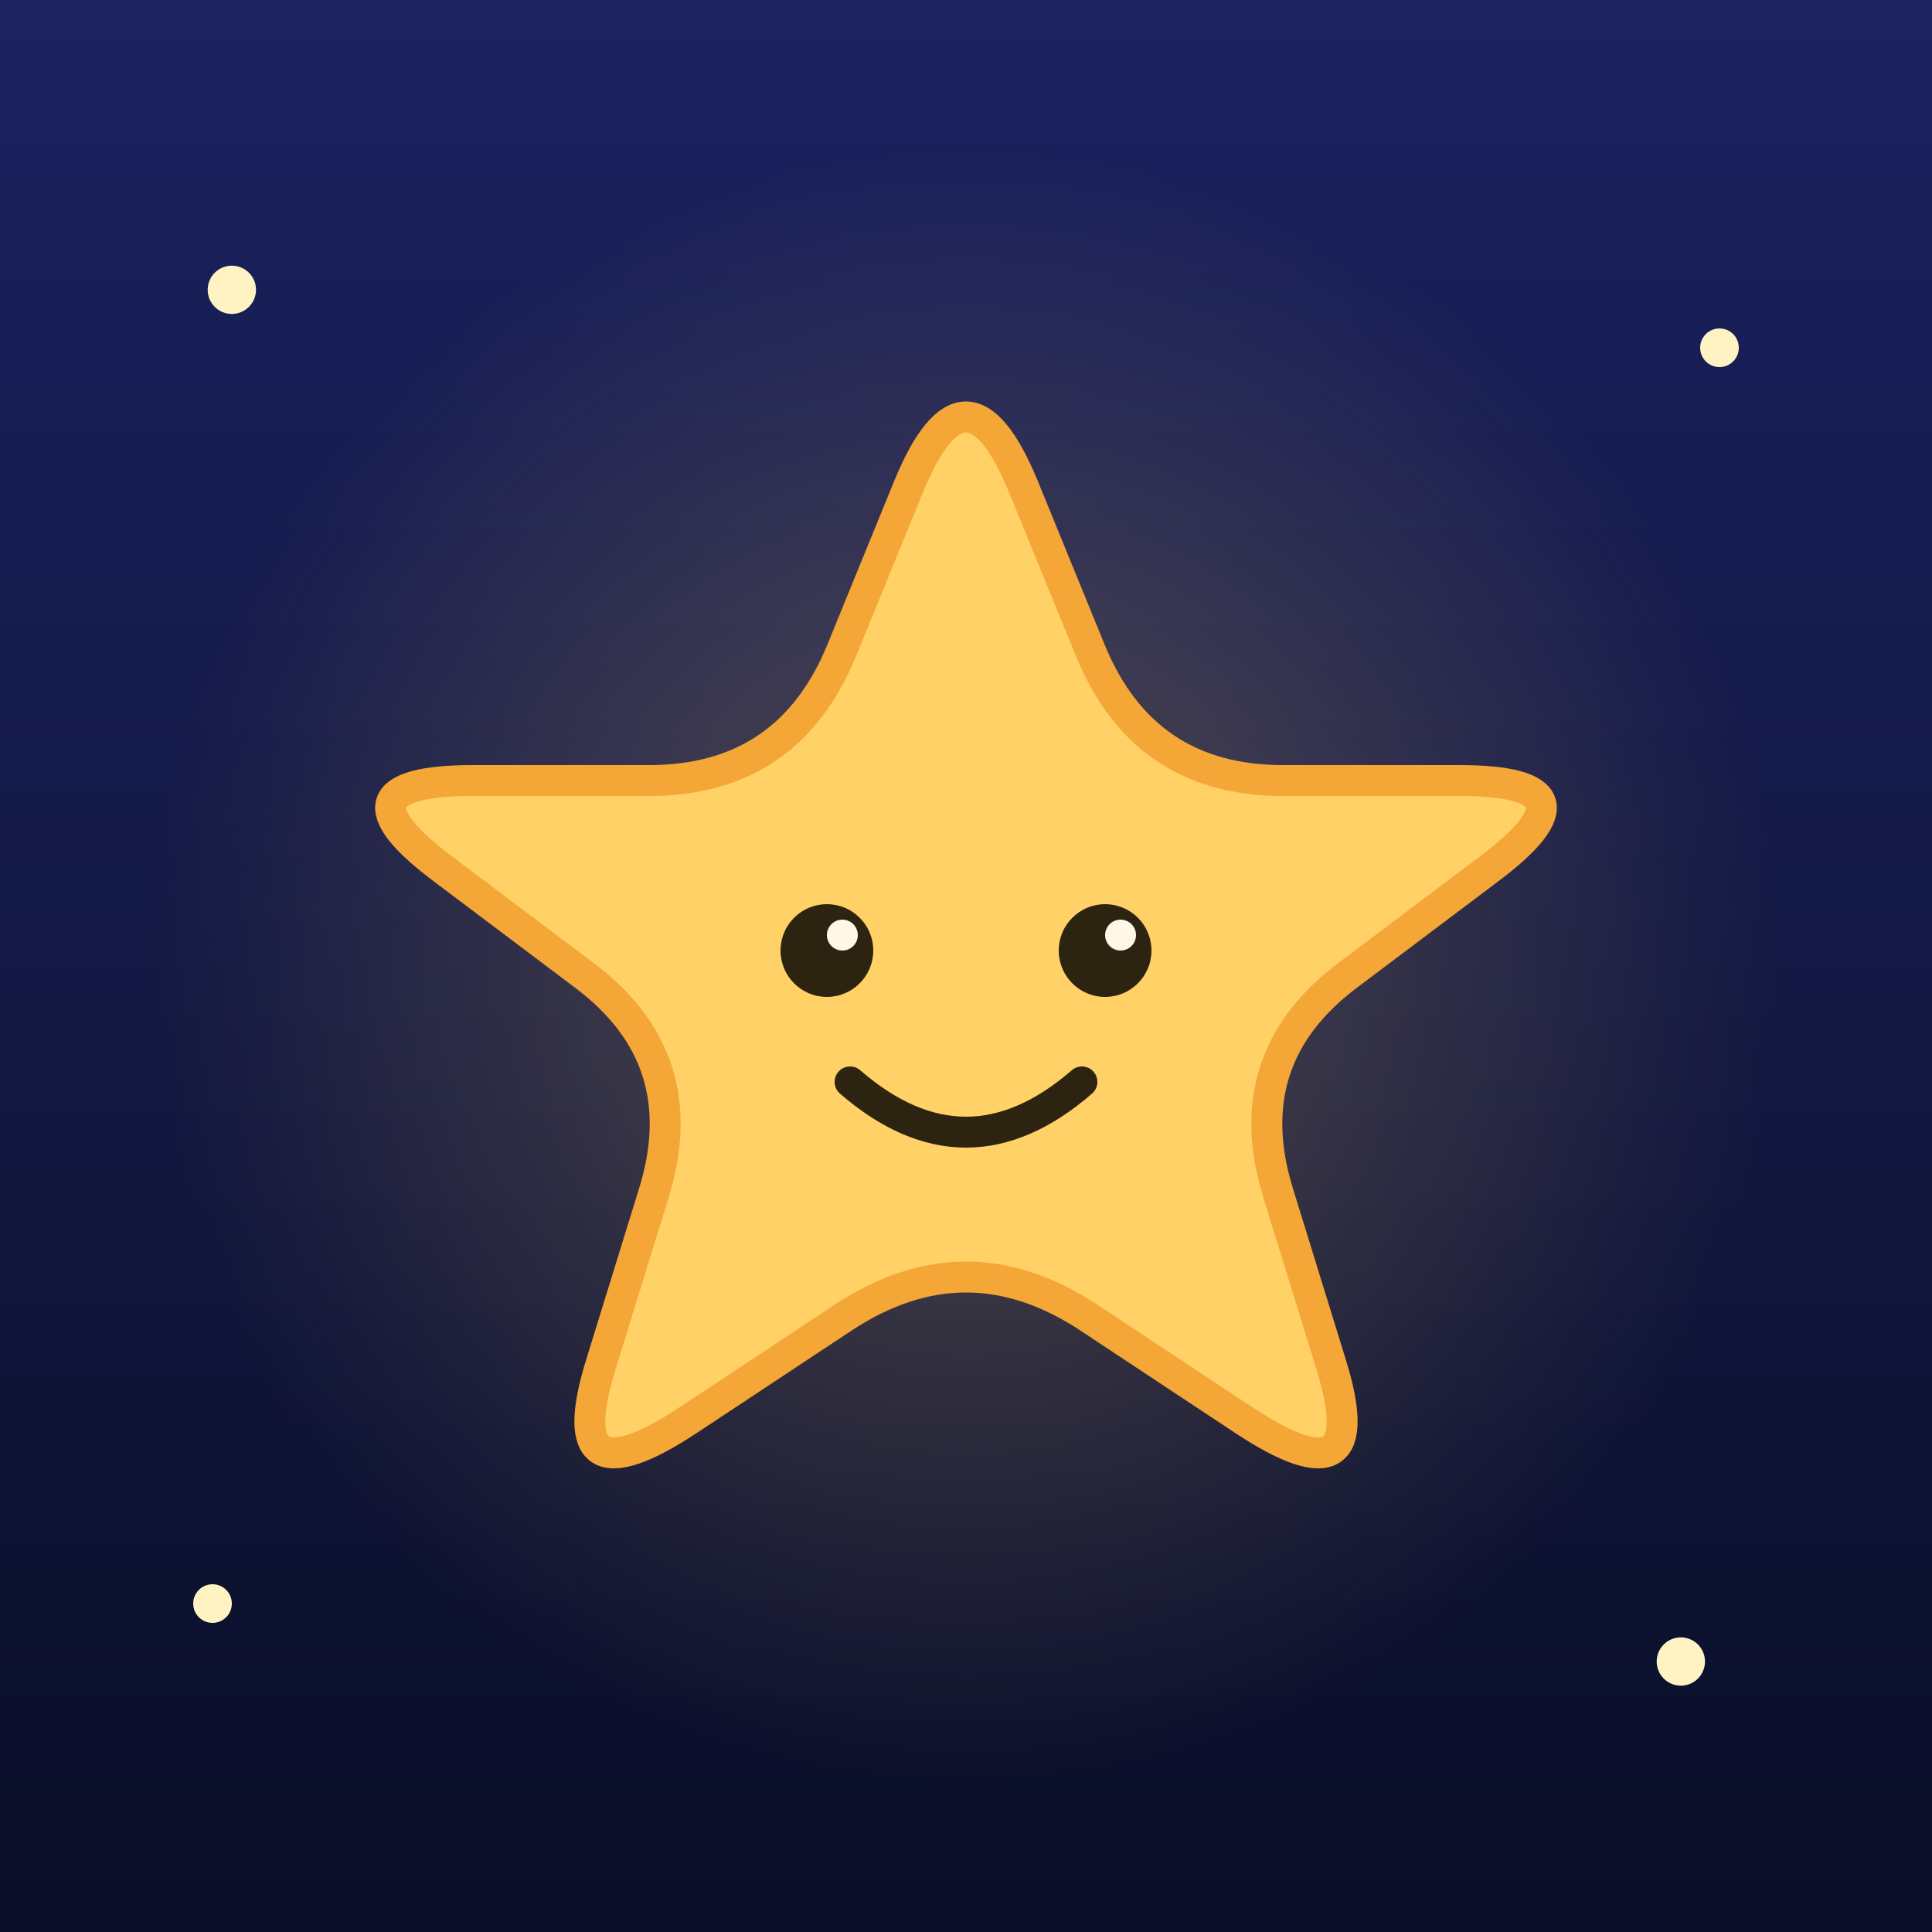
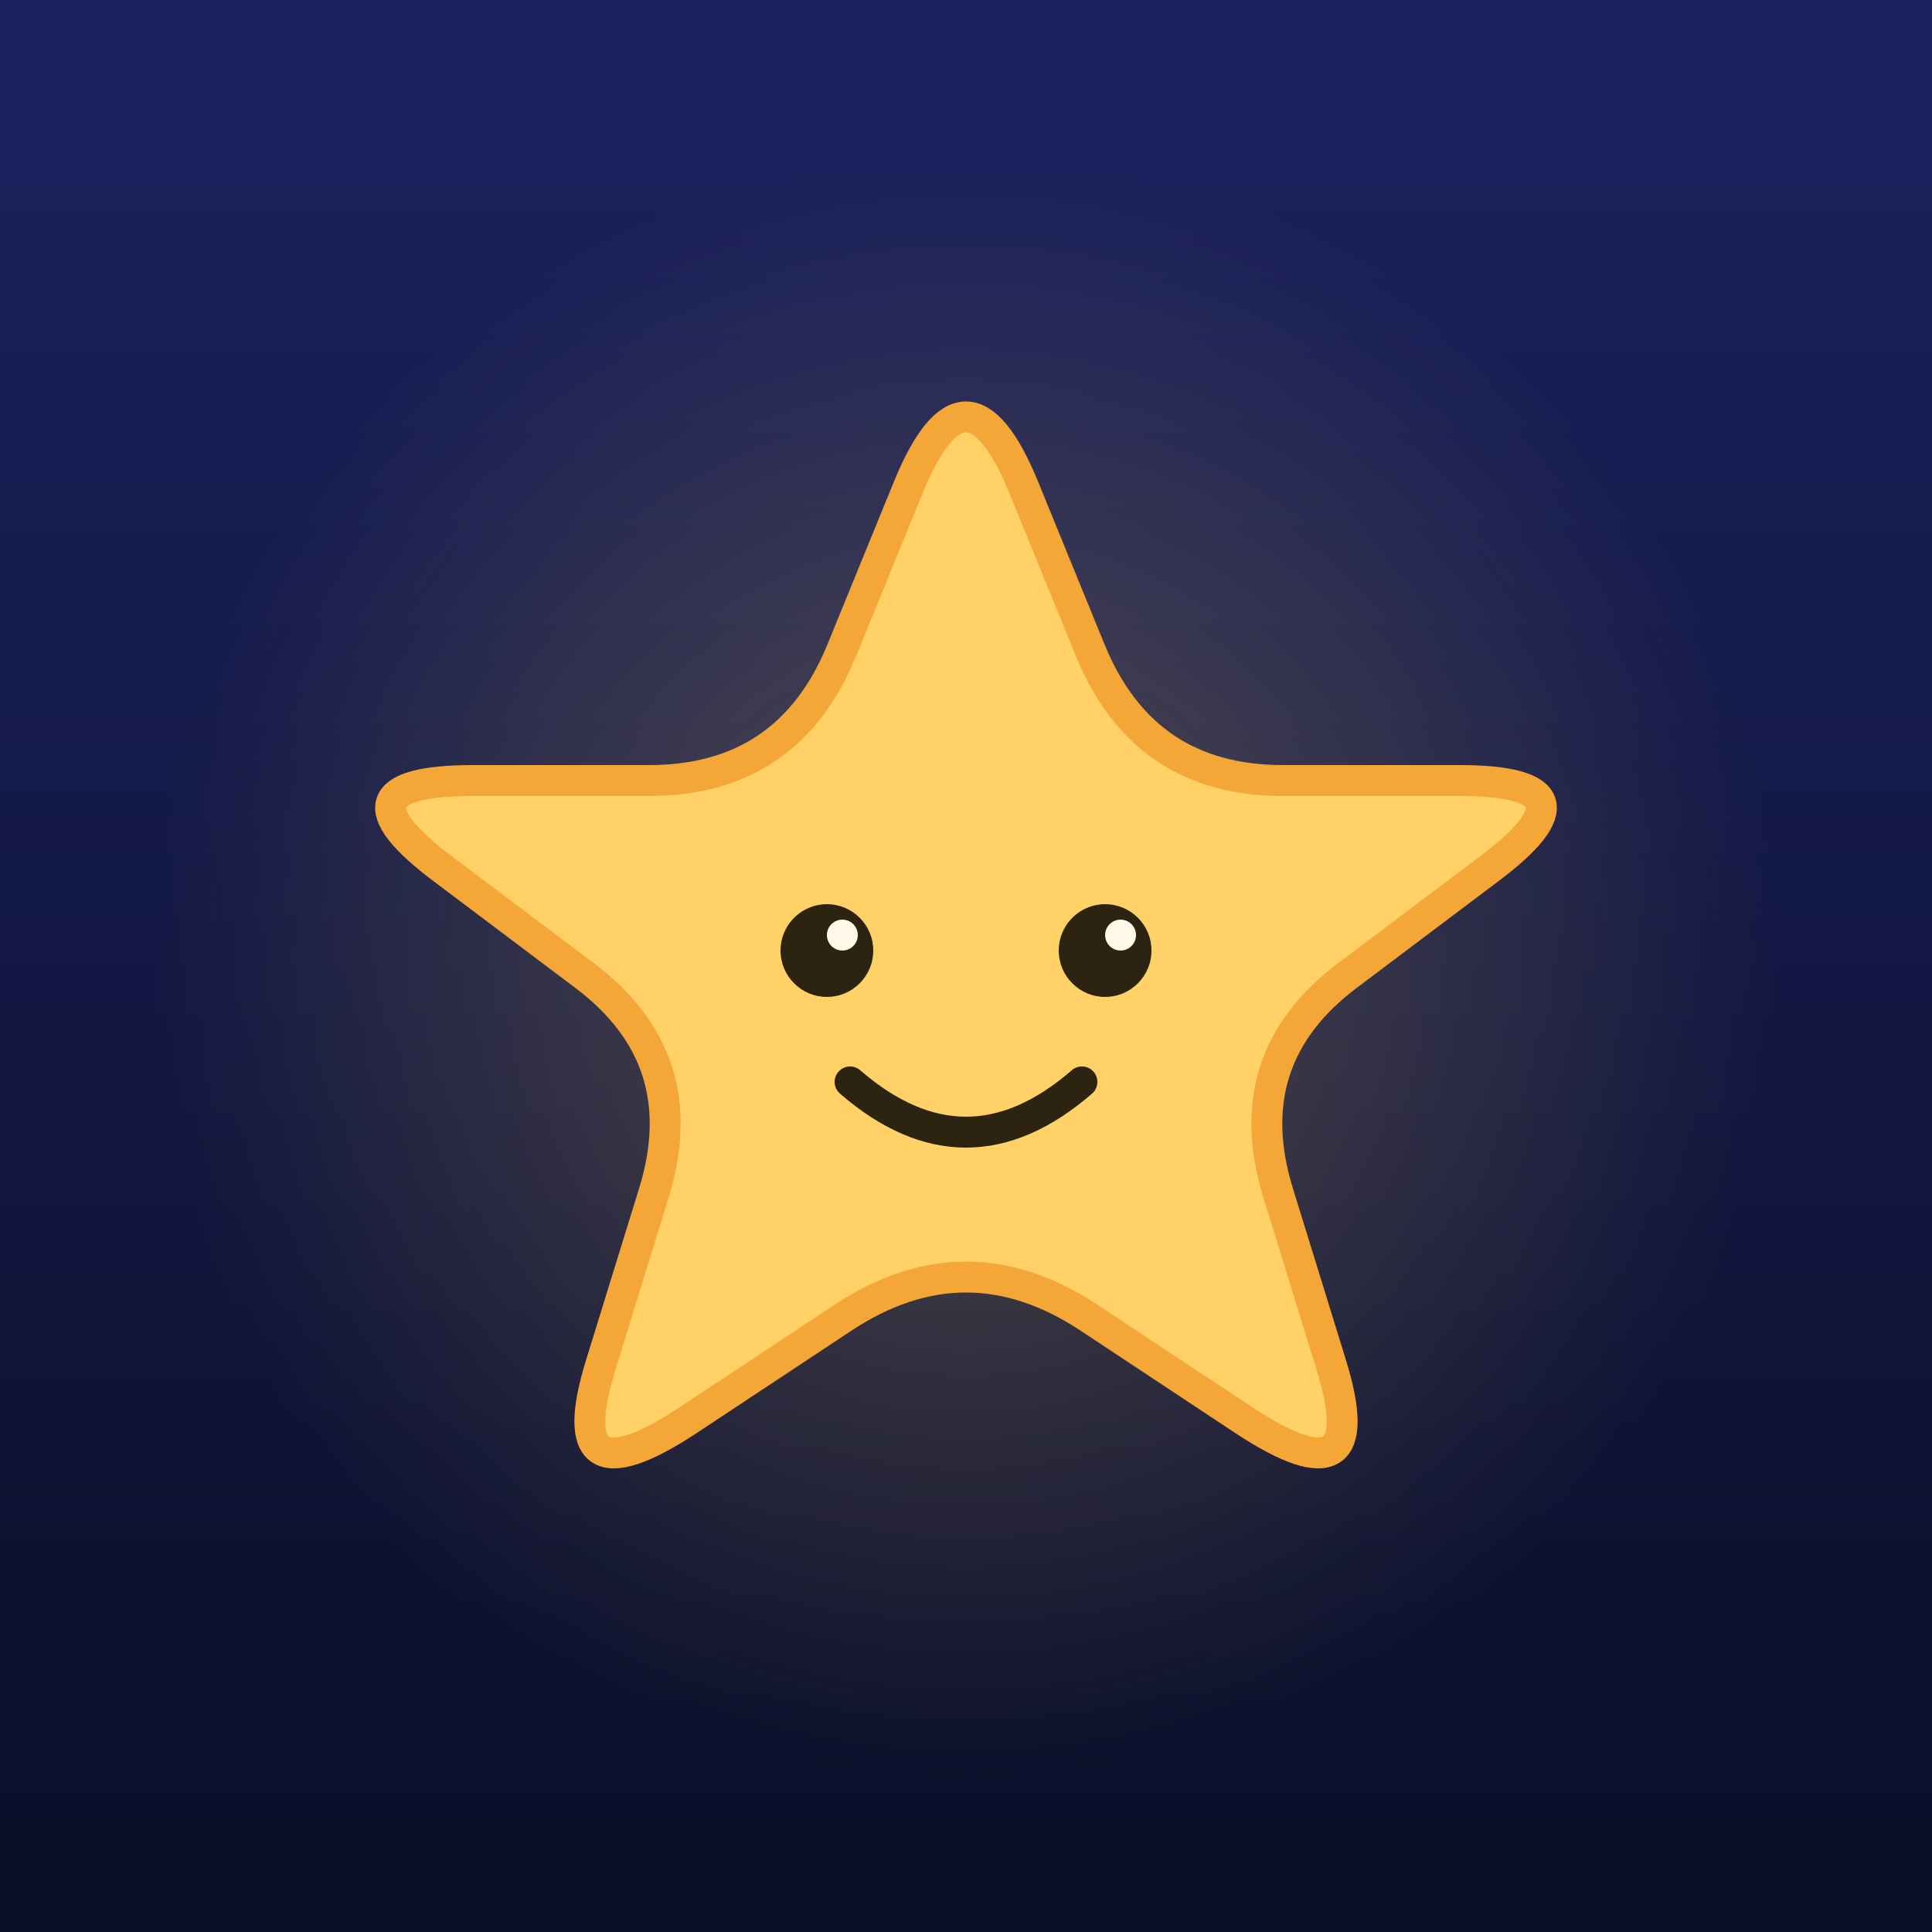
<svg xmlns="http://www.w3.org/2000/svg" viewBox="0 0 200 200">
  <defs>
    <linearGradient id="g" x1="0" y1="0" x2="0" y2="1">
      <stop offset="0" stop-color="#1b2260" />
      <stop offset="1" stop-color="#0a0e27" />
    </linearGradient>
    <radialGradient id="h" cx="50%" cy="50%" r="50%">
      <stop offset="0" stop-color="#ffd166" stop-opacity=".28" />
      <stop offset="1" stop-color="#ffd166" stop-opacity="0" />
    </radialGradient>
  </defs>
  <rect width="200" height="200" fill="url(#g)" />
  <circle cx="100" cy="100" r="85" fill="url(#h)" />
-   <g fill="#fff3c4">
-     <circle cx="24" cy="30" r="2.5" />
-     <circle cx="178" cy="36" r="2" />
-     <circle cx="174" cy="172" r="2.5" />
-     <circle cx="22" cy="166" r="2" />
-   </g>
  <g transform="translate(100 100) scale(0.8) translate(-100 -100)">
    <path d="M92.6,37.9 Q100.0,20.0 107.4,37.9 L116.1,59.2 Q123.0,76.0 141.0,76.0 L163.8,76.0 Q183.0,76.0 167.6,87.5 L149.4,101.2 Q135.0,112.0 140.4,129.4 L147.2,151.4 Q153.0,170.0 136.0,158.8 L115.9,145.5 Q100.0,135.0 84.1,145.5 L64.0,158.8 Q47.0,170.0 52.8,151.4 L59.6,129.4 Q65.0,112.0 50.6,101.2 L32.4,87.5 Q17.0,76.0 36.2,76.0 L59.0,76.0 Q77.0,76.0 83.9,59.2 Z" fill="#ffd166" stroke="#f4a637" stroke-width="4" stroke-linejoin="round" />
    <ellipse cx="82" cy="98" rx="6" ry="6" fill="#2c2410" />
    <ellipse cx="118" cy="98" rx="6" ry="6" fill="#2c2410" />
    <circle cx="84" cy="96" r="2" fill="#fff8e8" />
    <circle cx="120" cy="96" r="2" fill="#fff8e8" />
    <path d="M85 115 Q100 128 115 115" fill="none" stroke="#2c2410" stroke-width="4" stroke-linecap="round" />
  </g>
</svg>
